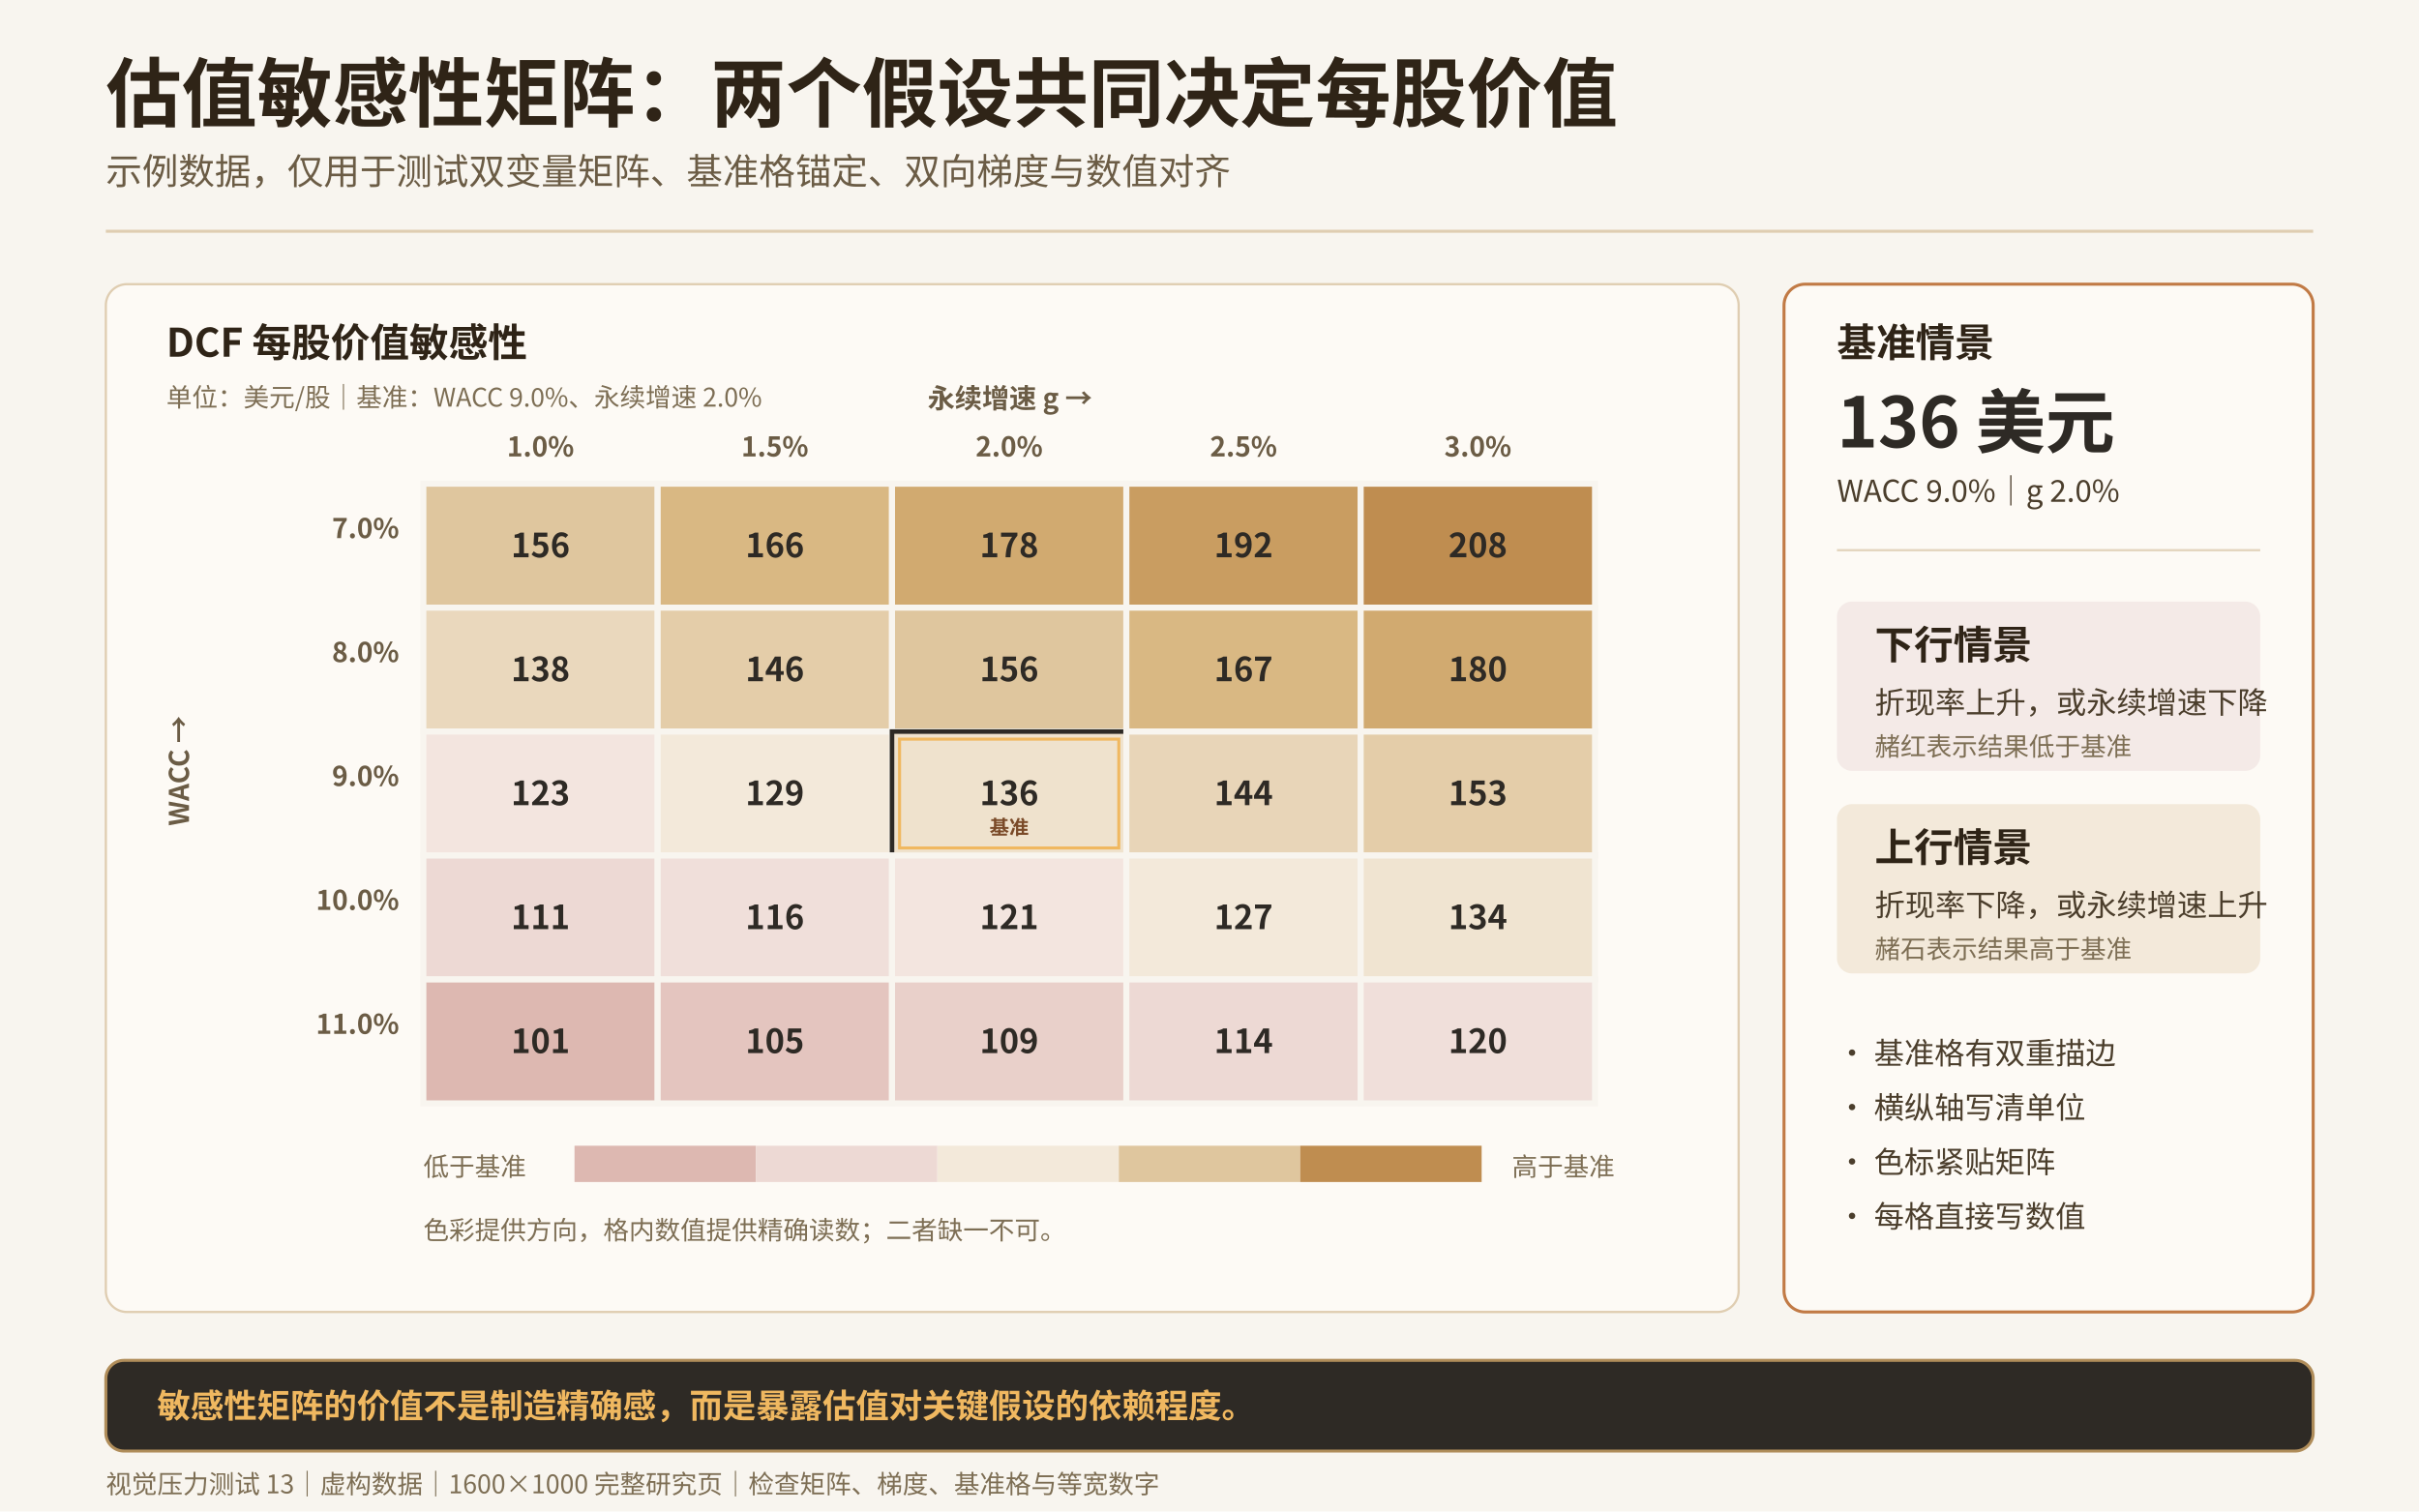
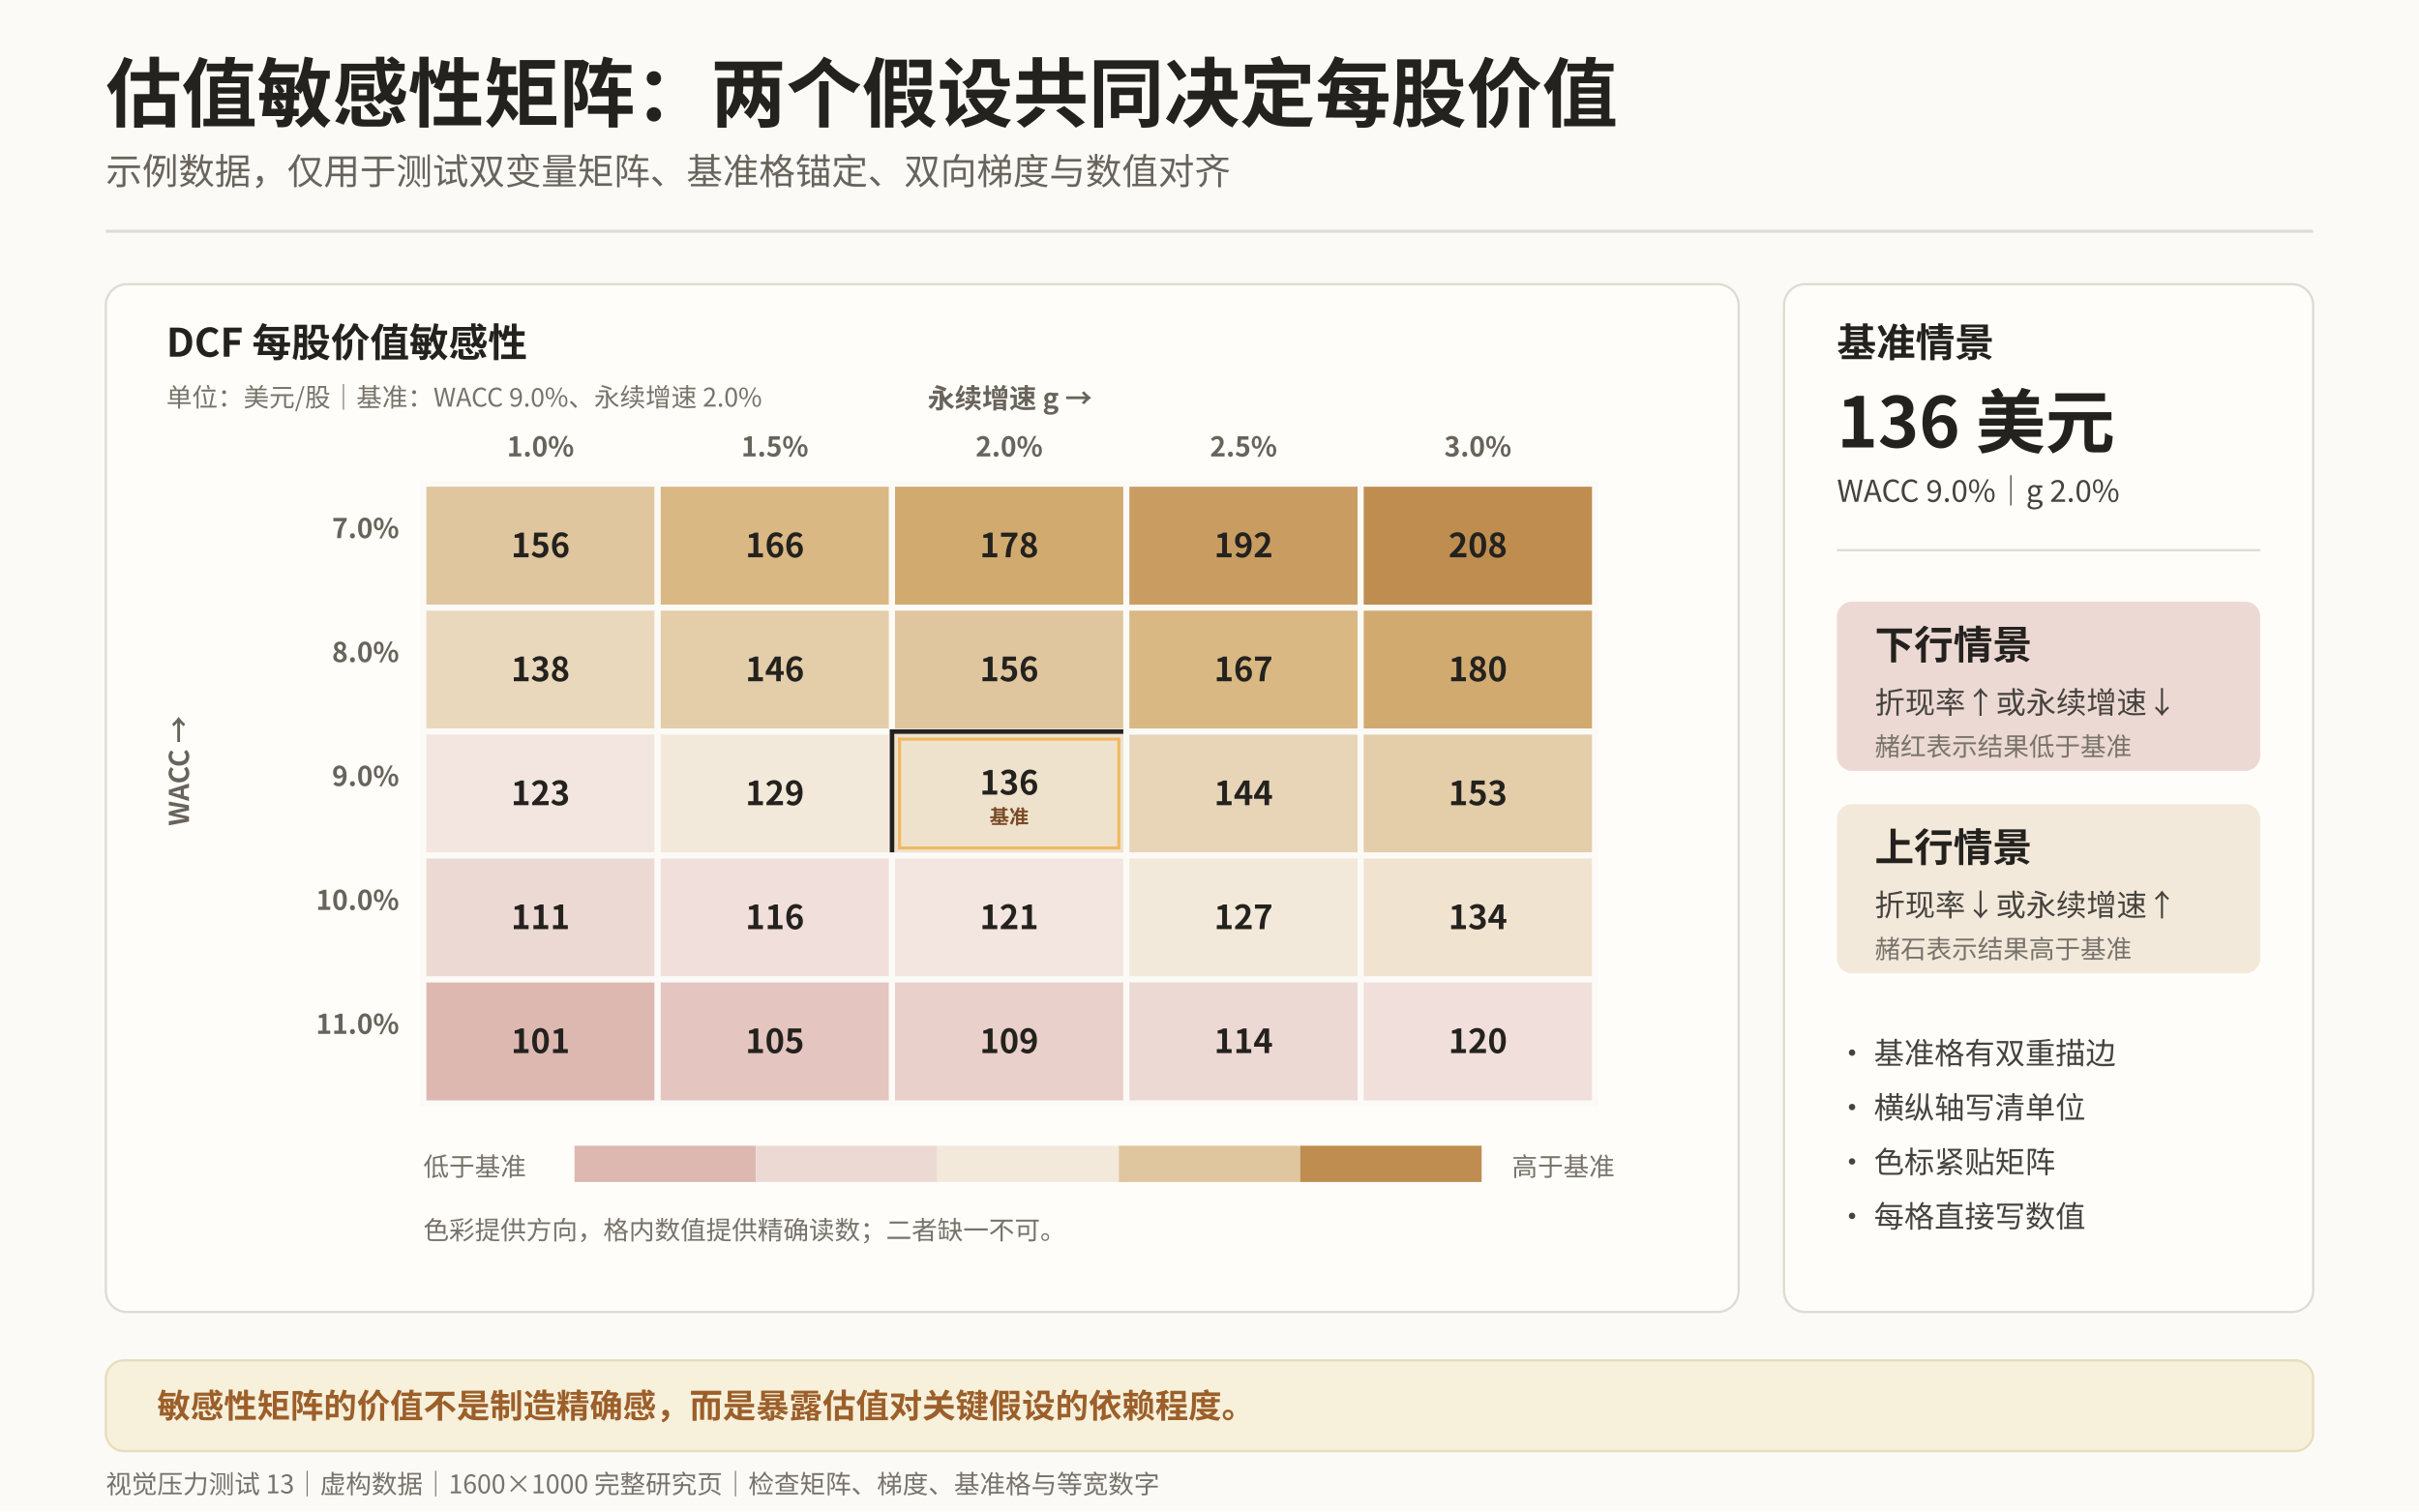
<svg xmlns="http://www.w3.org/2000/svg" width="1600" height="1000" viewBox="0 0 1600 1000" role="img" aria-labelledby="title desc">
  <style>
    text{font-family:"PingFang SC","Microsoft YaHei","Noto Sans CJK SC",sans-serif}
-     .title{font-size:50px;font-weight:800;fill:#2f2417}.sub{font-size:24px;font-weight:400;fill:#6b5c45}
-     .h{font-size:26px;font-weight:700;fill:#2f2417}.body{font-size:20px;font-weight:400;fill:#4b3e2c}
-     .note{font-size:17px;font-weight:400;fill:#7d6e54}.axis{font-size:18px;font-weight:600;fill:#6b5c45}
-     .cell{font-size:22px;font-weight:700;fill:#2e2a25;text-anchor:middle;dominant-baseline:middle}
+     .title{font-size:50px;font-weight:800;fill:#24221e}.sub{font-size:24px;font-weight:400;fill:#68645c}
+     .h{font-size:26px;font-weight:700;fill:#24221e}.body{font-size:20px;font-weight:400;fill:#45433e}
+     .note{font-size:17px;font-weight:400;fill:#77736b}.axis{font-size:18px;font-weight:600;fill:#68645c}
+     .cell{font-size:22px;font-weight:700;fill:#24221e;text-anchor:middle;dominant-baseline:middle}
    .num{font-variant-numeric:tabular-nums lining-nums;font-feature-settings:"tnum" 1,"lnum" 1}
  </style>
-   <rect width="1600" height="1000" fill="#f8f5ef" />
+   <rect width="1600" height="1000" fill="#fbfaf7" />
  <text x="70" y="80" class="title">估值敏感性矩阵：两个假设共同决定每股价值</text>
  <text x="70" y="122" class="sub">示例数据，仅用于测试双变量矩阵、基准格锚定、双向梯度与数值对齐</text>
-   <line x1="70" y1="153" x2="1530" y2="153" stroke="#dfcdb1" stroke-width="2" />
-   <rect x="70" y="188" width="1080" height="680" rx="14" fill="#fdfaf5" stroke="#dfcdb1" stroke-width="1.5" />
+   <line x1="70" y1="153" x2="1530" y2="153" stroke="#dedbd3" stroke-width="2" />
+   <rect x="70" y="188" width="1080" height="680" rx="14" fill="#fffdf9" stroke="#dedbd3" stroke-width="1.5" />
  <text x="110" y="236" class="h">DCF 每股价值敏感性</text>
  <text x="110" y="269" class="note">单位：美元/股｜基准：WACC 9.0%、永续增速 2.0%</text>
  <text x="668" y="270" class="axis" text-anchor="middle">永续增速 g →</text>
  <text x="125" y="510" class="axis" text-anchor="middle" transform="rotate(-90 125 510)">WACC →</text>
  <g class="axis num" text-anchor="middle">
    <text x="357.5" y="302">1.0%</text>
    <text x="512.5" y="302">1.5%</text>
    <text x="667.5" y="302">2.0%</text>
    <text x="822.5" y="302">2.5%</text>
    <text x="977.5" y="302">3.0%</text>
  </g>
  <g class="axis num" text-anchor="end">
    <text x="264" y="356">7.0%</text>
    <text x="264" y="438">8.0%</text>
    <text x="264" y="520">9.0%</text>
    <text x="264" y="602">10.0%</text>
    <text x="264" y="684">11.0%</text>
  </g>
-   <g stroke="#f8f5ef" stroke-width="4">
+   <g stroke="#fbfaf7" stroke-width="4">
    <rect x="280" y="320" width="155" height="82" fill="#dfc69e" />
    <rect x="435" y="320" width="155" height="82" fill="#d9b883" />
    <rect x="590" y="320" width="155" height="82" fill="#d1aa70" />
    <rect x="745" y="320" width="155" height="82" fill="#c99d61" />
    <rect x="900" y="320" width="155" height="82" fill="#bf8d50" />
    <rect x="280" y="402" width="155" height="82" fill="#ead8bd" />
    <rect x="435" y="402" width="155" height="82" fill="#e4cda9" />
    <rect x="590" y="402" width="155" height="82" fill="#dfc69e" />
    <rect x="745" y="402" width="155" height="82" fill="#d9b883" />
    <rect x="900" y="402" width="155" height="82" fill="#d1aa70" />
    <rect x="280" y="484" width="155" height="82" fill="#f3e5df" />
    <rect x="435" y="484" width="155" height="82" fill="#f3e9da" />
-     <rect x="590" y="484" width="155" height="82" fill="#efe2cd" stroke="#2e2a25" stroke-width="3" />
+     <rect x="590" y="484" width="155" height="82" fill="#efe2cd" stroke="#24221e" stroke-width="3" />
    <rect x="745" y="484" width="155" height="82" fill="#e8d5b8" />
    <rect x="900" y="484" width="155" height="82" fill="#e4cda9" />
    <rect x="280" y="566" width="155" height="82" fill="#edd9d4" />
    <rect x="435" y="566" width="155" height="82" fill="#f0dfda" />
    <rect x="590" y="566" width="155" height="82" fill="#f3e5df" />
    <rect x="745" y="566" width="155" height="82" fill="#f3e9da" />
    <rect x="900" y="566" width="155" height="82" fill="#f0e4d1" />
    <rect x="280" y="648" width="155" height="82" fill="#ddb8b1" />
    <rect x="435" y="648" width="155" height="82" fill="#e4c5bf" />
    <rect x="590" y="648" width="155" height="82" fill="#e9d0ca" />
    <rect x="745" y="648" width="155" height="82" fill="#edd9d4" />
    <rect x="900" y="648" width="155" height="82" fill="#f0dfda" />
  </g>
  <rect x="595" y="489" width="145" height="72" fill="none" stroke="#f0b860" stroke-width="2" />
  <g class="cell num">
    <text x="357.5" y="361">156</text>
    <text x="512.5" y="361">166</text>
    <text x="667.5" y="361">178</text>
    <text x="822.5" y="361">192</text>
    <text x="977.5" y="361">208</text>
    <text x="357.5" y="443">138</text>
    <text x="512.5" y="443">146</text>
    <text x="667.5" y="443">156</text>
    <text x="822.5" y="443">167</text>
    <text x="977.5" y="443">180</text>
    <text x="357.5" y="525">123</text>
    <text x="512.5" y="525">129</text>
-     <text x="667.5" y="525">136</text>
    <text x="822.5" y="525">144</text>
    <text x="977.5" y="525">153</text>
    <text x="357.5" y="607">111</text>
    <text x="512.5" y="607">116</text>
    <text x="667.5" y="607">121</text>
    <text x="822.5" y="607">127</text>
    <text x="977.5" y="607">134</text>
    <text x="357.5" y="689">101</text>
    <text x="512.5" y="689">105</text>
    <text x="667.5" y="689">109</text>
    <text x="822.5" y="689">114</text>
    <text x="977.5" y="689">120</text>
  </g>
-   <text x="667.5" y="552" font-size="13" font-weight="600" fill="#7a4a28" text-anchor="middle">基准</text>
+   <text x="667.5" y="518" text-anchor="middle" class="cell num">136</text>
+   <text x="667.5" y="545" font-size="13" font-weight="600" fill="#7a4a28" text-anchor="middle">基准</text>
  <text x="280" y="778" class="note">低于基准</text>
  <rect x="380" y="758" width="120" height="24" fill="#ddb8b1" />
  <rect x="500" y="758" width="120" height="24" fill="#edd9d4" />
  <rect x="620" y="758" width="120" height="24" fill="#f3e9da" />
  <rect x="740" y="758" width="120" height="24" fill="#dfc69e" />
  <rect x="860" y="758" width="120" height="24" fill="#bf8d50" />
  <text x="1000" y="778" class="note">高于基准</text>
  <text x="280" y="820" class="note">色彩提供方向，格内数值提供精确读数；二者缺一不可。</text>
-   <rect x="1180" y="188" width="350" height="680" rx="14" fill="#fdfaf5" stroke="#c17a45" stroke-width="2" />
+   <rect x="1180" y="188" width="350" height="680" rx="14" fill="#fffdf9" stroke="#dedbd3" stroke-width="1.5" />
  <text x="1215" y="236" class="h">基准情景</text>
-   <text x="1215" y="296" font-size="46" font-weight="800" fill="#2e2a25" class="num">136 美元</text>
+   <text x="1215" y="296" font-size="46" font-weight="800" fill="#24221e" class="num">136 美元</text>
  <text x="1215" y="332" class="body">WACC 9.0%｜g 2.0%</text>
-   <line x1="1215" y1="364" x2="1495" y2="364" stroke="#e3d4bd" stroke-width="1.5" />
-   <rect x="1215" y="398" width="280" height="112" rx="10" fill="#f4eae7" />
-   <text x="1240" y="436" class="h" fill="#8a443c">下行情景</text>
-   <text x="1240" y="472" class="body">折现率上升，或永续增速下降</text>
+   <line x1="1215" y1="364" x2="1495" y2="364" stroke="#dedbd3" stroke-width="1.5" />
+   <rect x="1215" y="398" width="280" height="112" rx="10" fill="#edd9d4" />
+   <text x="1240" y="436" class="h" fill="#8f5a4d">下行情景</text>
+   <text x="1240" y="472" class="body">折现率↑或永续增速↓</text>
  <text x="1240" y="500" class="note">赭红表示结果低于基准</text>
  <rect x="1215" y="532" width="280" height="112" rx="10" fill="#f3e9da" />
  <text x="1240" y="570" class="h" fill="#7a4a28">上行情景</text>
-   <text x="1240" y="606" class="body">折现率下降，或永续增速上升</text>
+   <text x="1240" y="606" class="body">折现率↓或永续增速↑</text>
  <text x="1240" y="634" class="note">赭石表示结果高于基准</text>
  <text x="1215" y="704" class="body">• 基准格有双重描边</text>
  <text x="1215" y="740" class="body">• 横纵轴写清单位</text>
  <text x="1215" y="776" class="body">• 色标紧贴矩阵</text>
  <text x="1215" y="812" class="body">• 每格直接写数值</text>
-   <rect x="70" y="900" width="1460" height="60" rx="12" fill="#2e2a25" stroke="#b08d5a" stroke-width="2" />
-   <text x="104" y="938" font-size="22" font-weight="800" fill="#f0b860">敏感性矩阵的价值不是制造精确感，而是暴露估值对关键假设的依赖程度。</text>
+   <rect x="70" y="900" width="1460" height="60" rx="12" fill="#f7f1dc" stroke="#e6ddbd" stroke-width="1.5" />
+   <text x="104" y="938" font-size="22" font-weight="800" fill="#9c5f2a">敏感性矩阵的价值不是制造精确感，而是暴露估值对关键假设的依赖程度。</text>
  <text x="70" y="988" class="note">视觉压力测试 13｜虚构数据｜1600×1000 完整研究页｜检查矩阵、梯度、基准格与等宽数字</text>
</svg>
